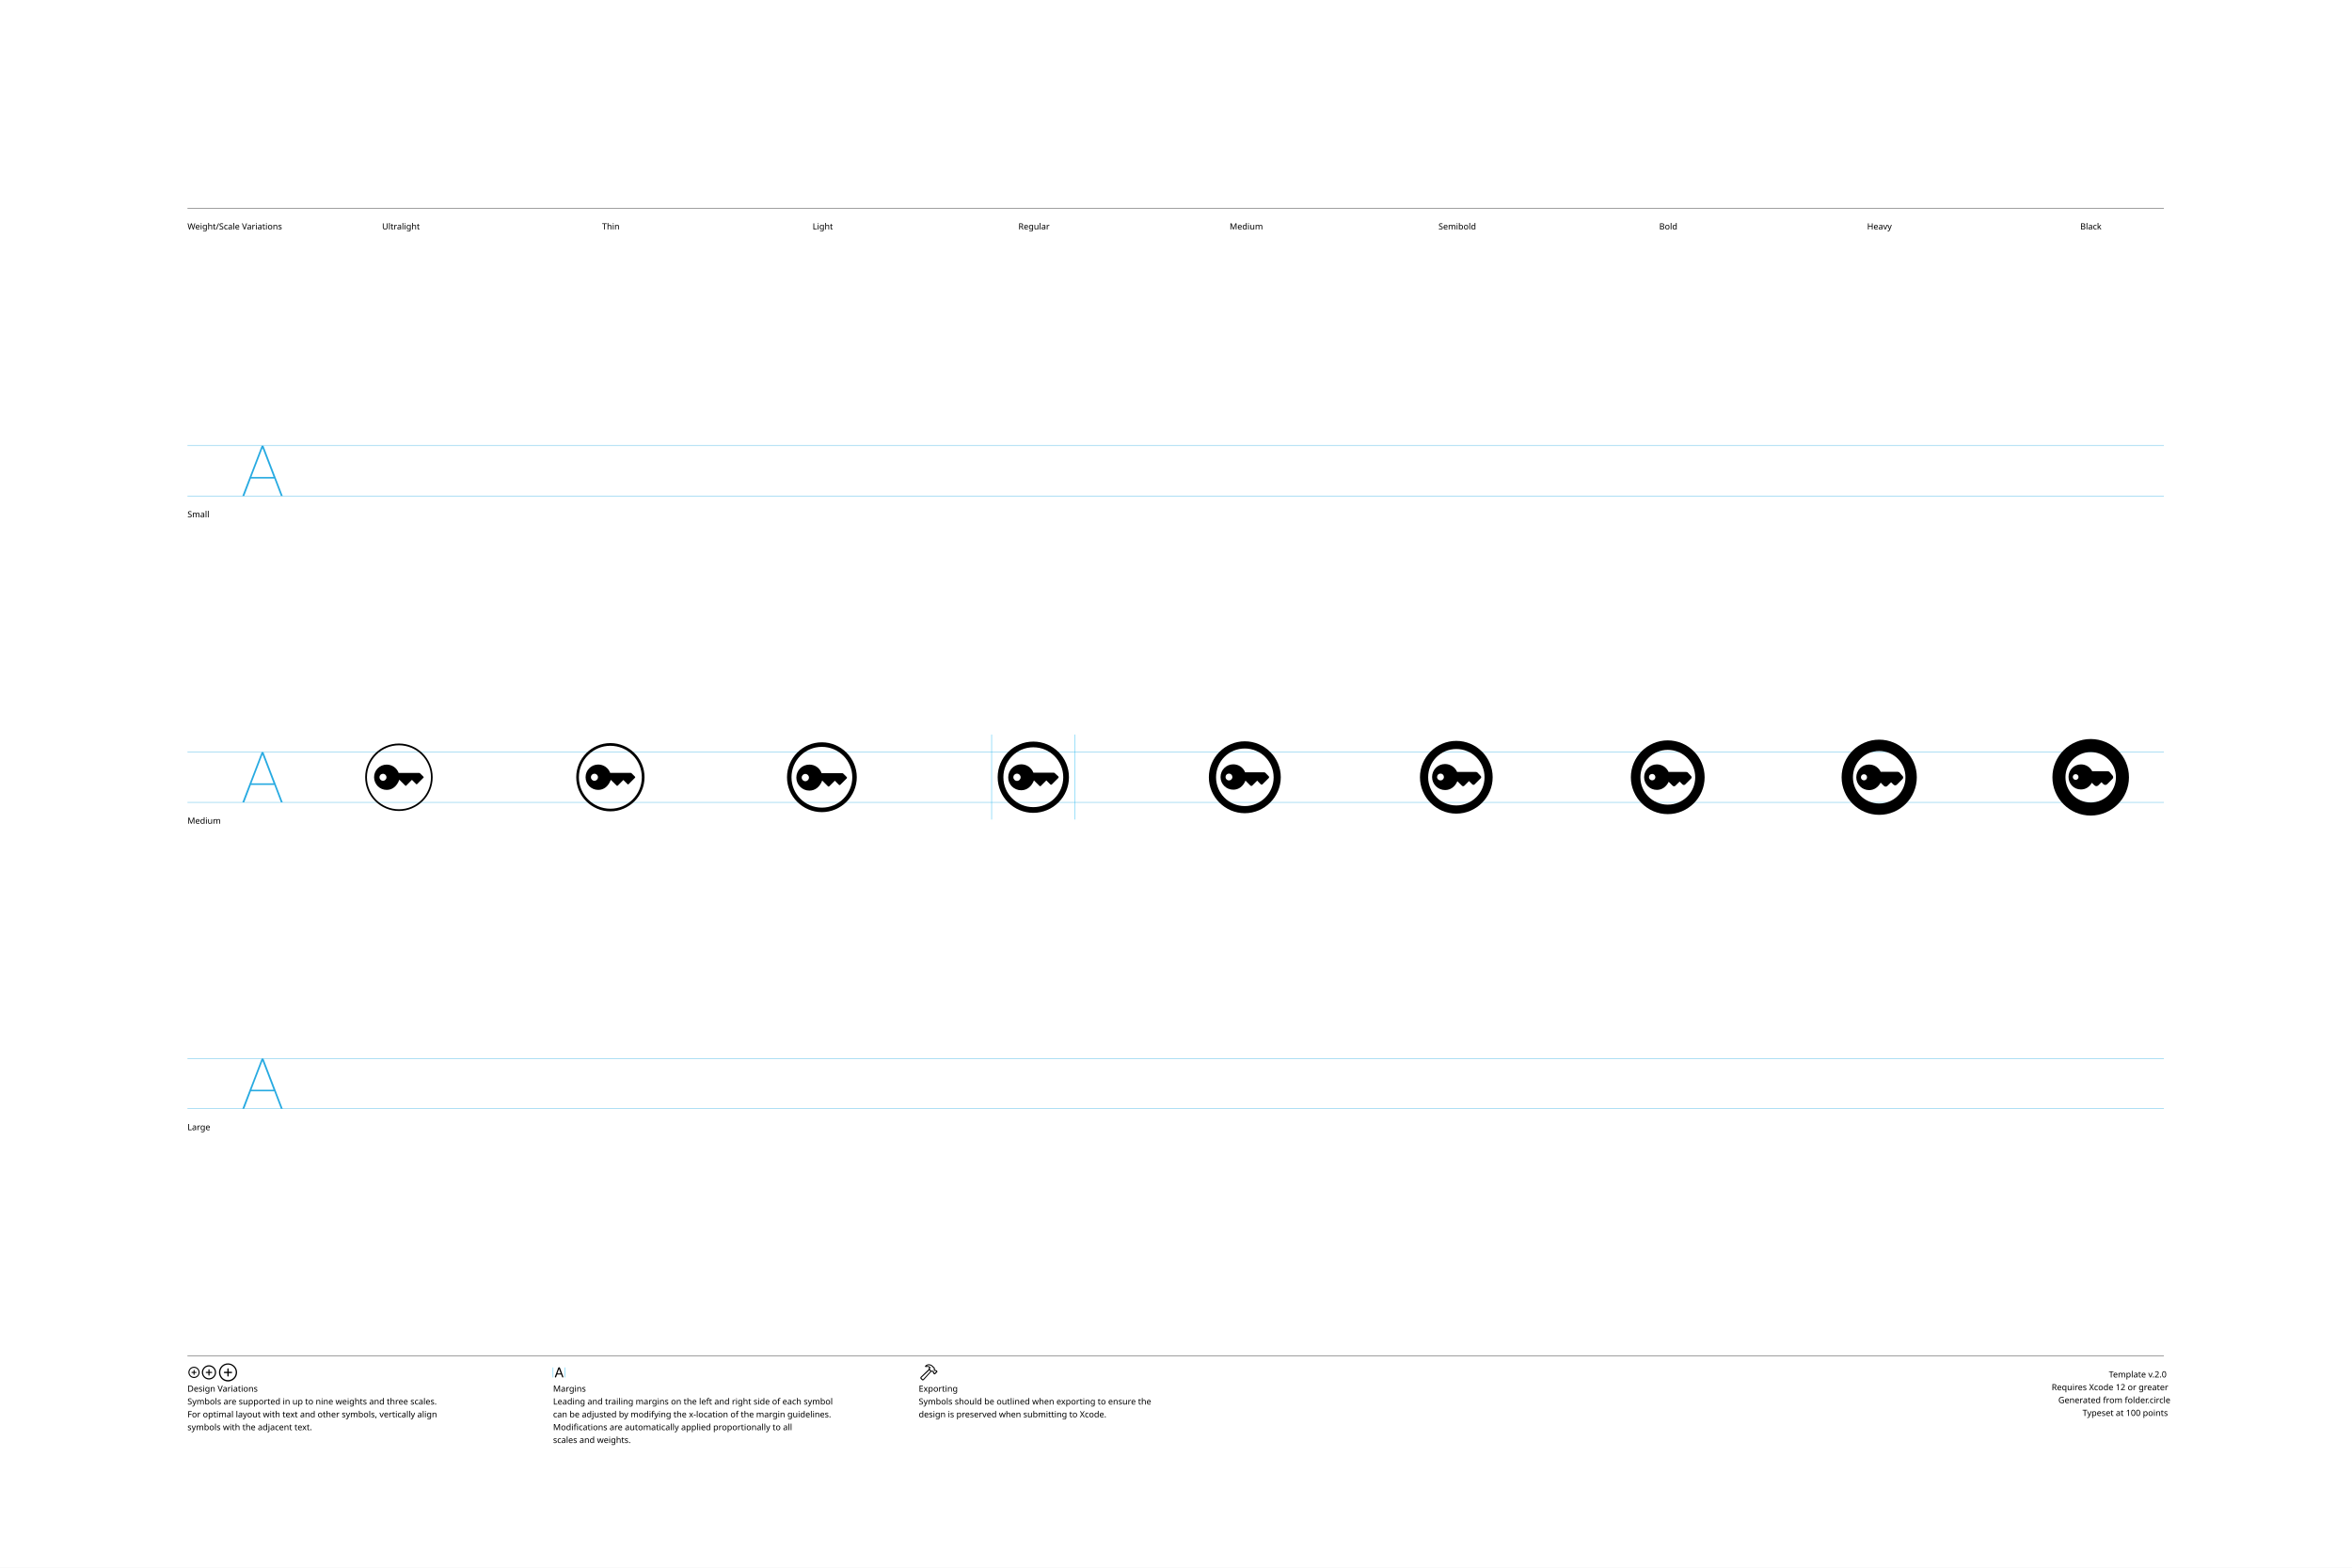
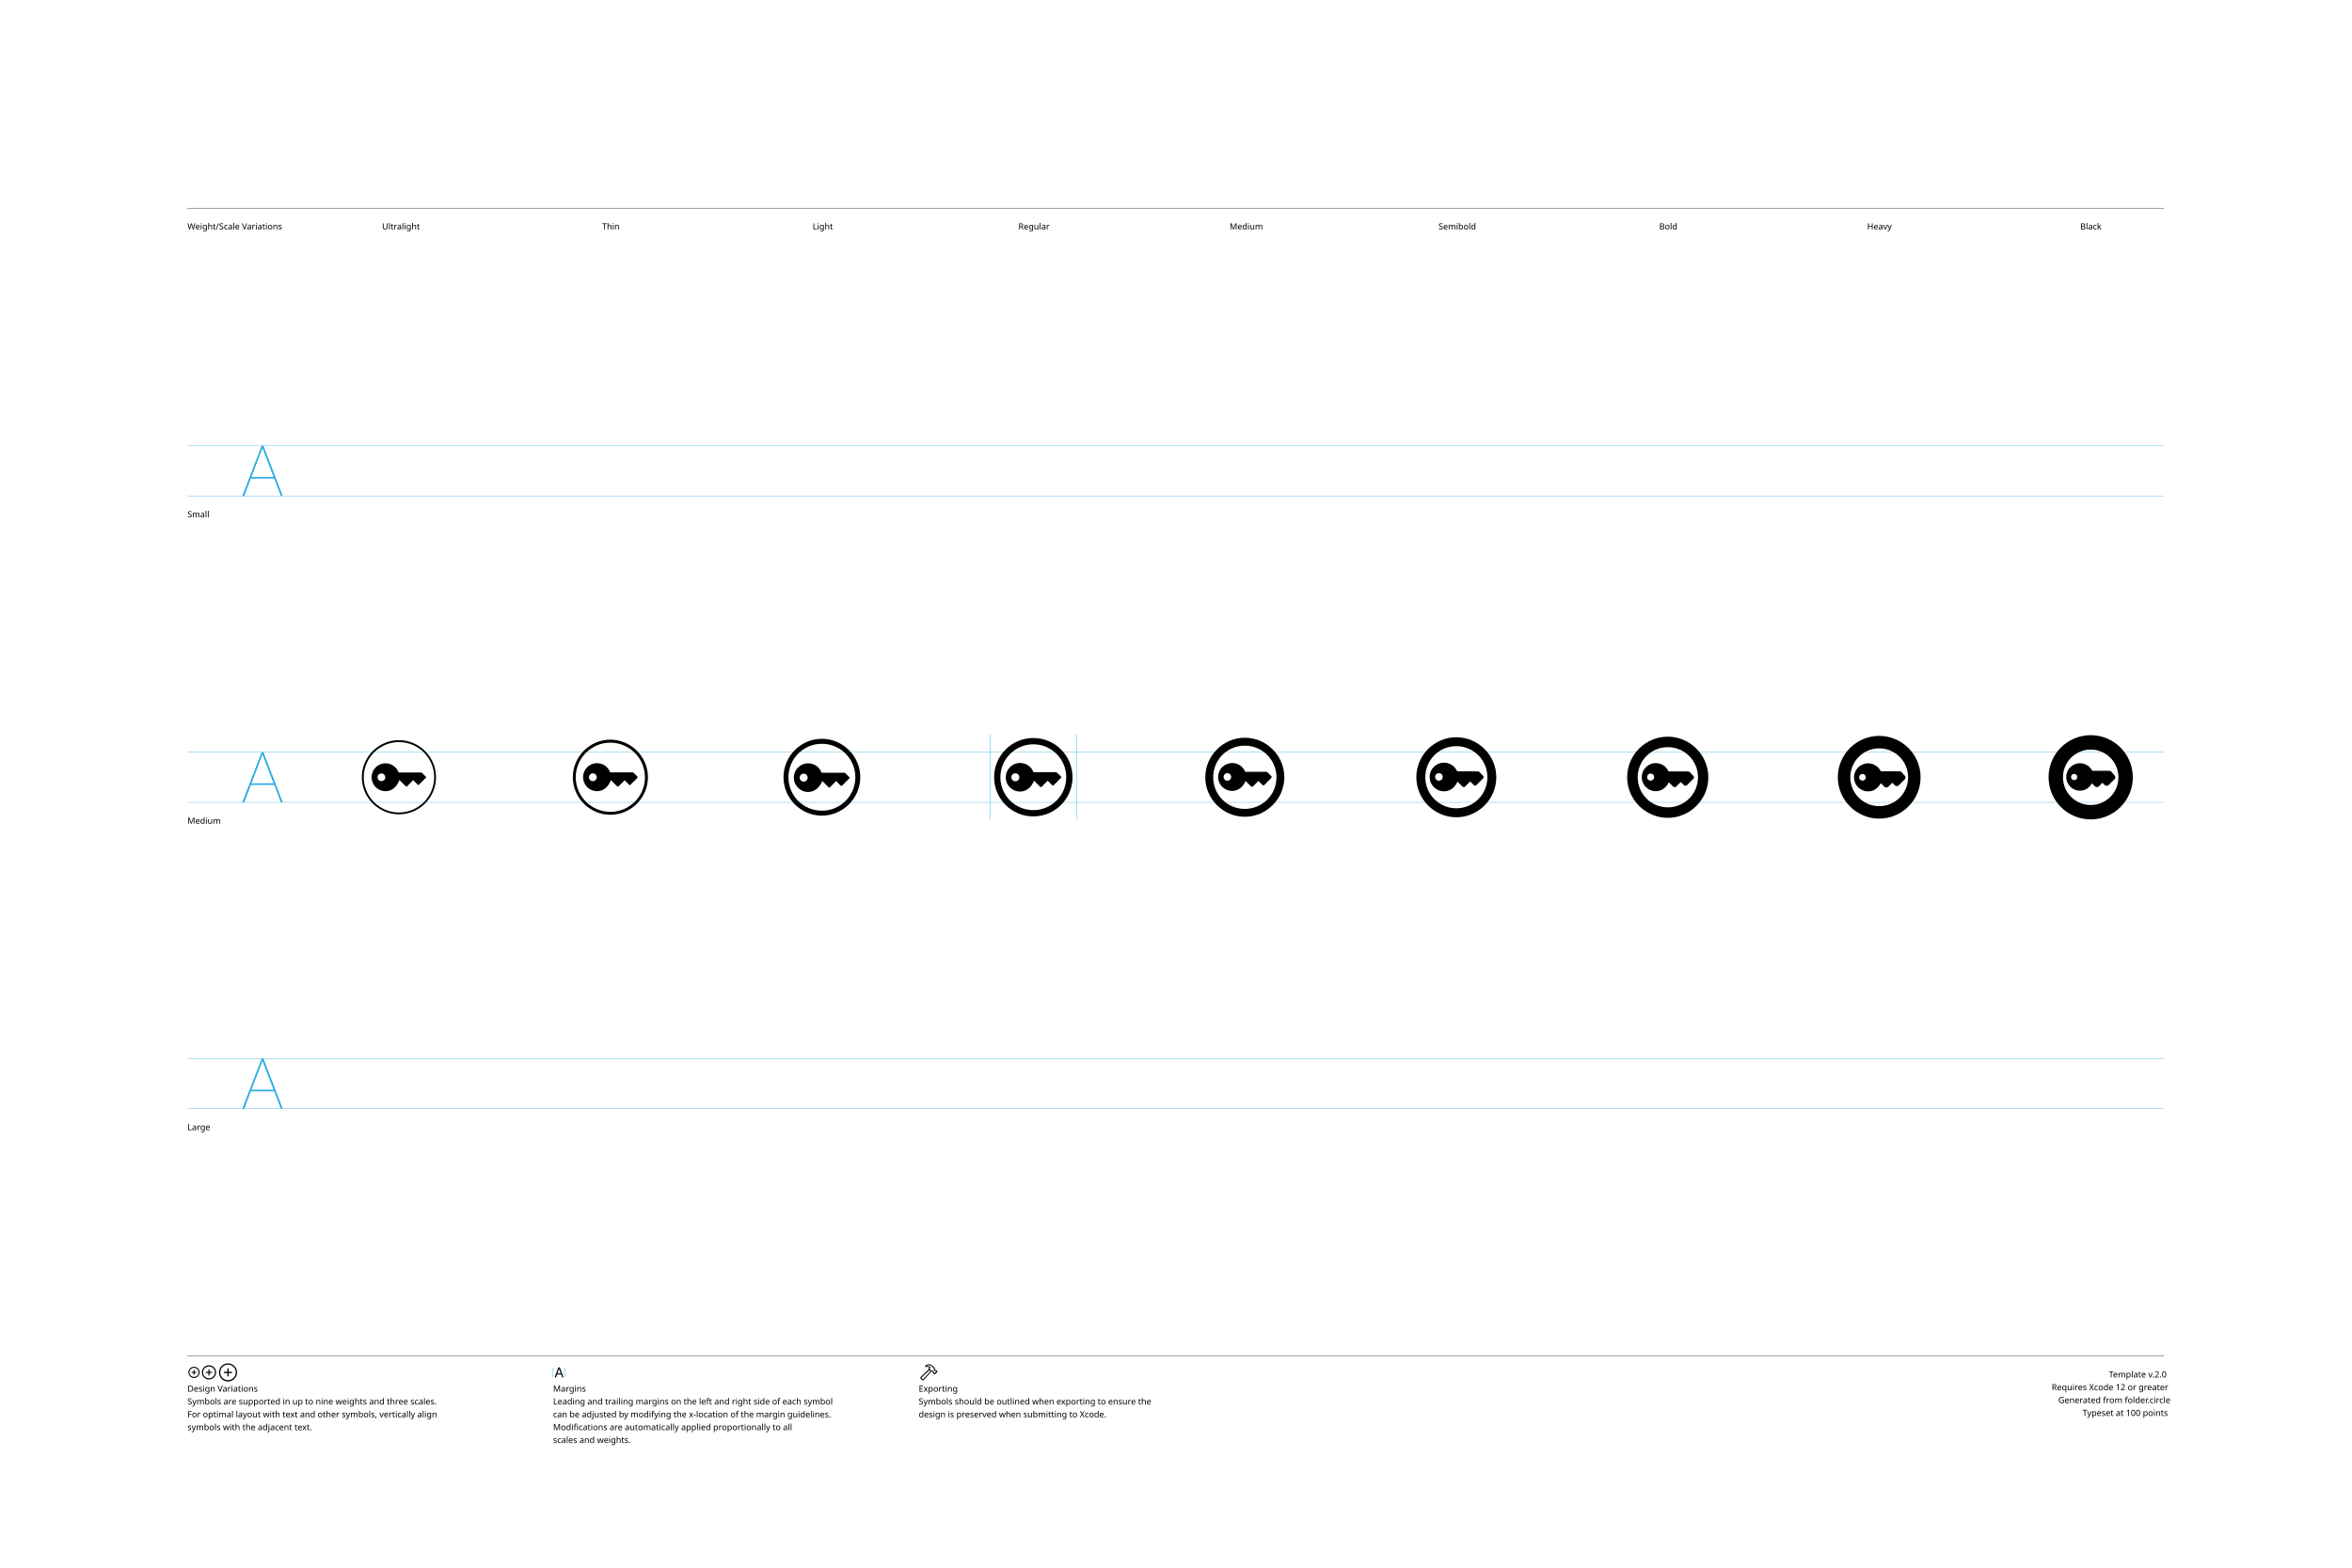
<svg xmlns="http://www.w3.org/2000/svg" version="1.1" id="Layer_1" x="0px" y="0px" viewBox="0 0 3300 2200" style="enable-background:new 0 0 3300 2200;" xml:space="preserve">
  <style type="text/css">
	.st0{fill:#FFFFFF;}
	.st1{fill:none;stroke:#000000;stroke-width:0.5;}
	.st2{font-family:'Arial-BoldMT';}
	.st3{font-size:12px;}
	.st4{font-family:'ArialMT';}
	.st5{fill:none;stroke:#00AEEF;stroke-width:0.5;}
	.st6{fill:#27AAE1;}
	.st7{fill:none;stroke:#27AAE1;stroke-width:0.5;}
</style>
  <g id="Notes">
    <rect id="artboard" class="st0" width="3300" height="2200" />
    <line class="st1" x1="263" y1="292" x2="3036" y2="292" />
    <text transform="matrix(1 0 0 1 263 322)" class="st2 st3">Weight/Scale Variations</text>
    <text transform="matrix(1 0 0 1 536.0362 322)" class="st4 st3">Ultralight</text>
    <text transform="matrix(1 0 0 1 844.7501 322)" class="st4 st3">Thin</text>
    <text transform="matrix(1 0 0 1 1140.119 322)" class="st4 st3">Light</text>
    <text transform="matrix(1 0 0 1 1428.828 322)" class="st4 st3">Regular</text>
    <text transform="matrix(1 0 0 1 1725.22 322)" class="st4 st3">Medium</text>
    <text transform="matrix(1 0 0 1 2018.256 322)" class="st4 st3">Semibold</text>
    <text transform="matrix(1 0 0 1 2327.971 322)" class="st4 st3">Bold</text>
    <text transform="matrix(1 0 0 1 2619.683 322)" class="st4 st3">Heavy</text>
    <text transform="matrix(1 0 0 1 2918.728 322)" class="st4 st3">Black</text>
    <line class="st1" x1="263" y1="1903" x2="3036" y2="1903" />
    <g transform="matrix(1 0 0 1 263 1933)">
      <path d="M9.2,0.8c4.3,0,7.9-3.6,7.9-7.9S13.5-15,9.2-15s-7.9,3.6-7.9,7.9C1.4-2.7,5,0.8,9.2,0.8z M9.2-0.7c-3.5,0-6.4-2.8-6.4-6.4    s2.8-6.4,6.4-6.4s6.4,2.8,6.4,6.4C15.7-3.5,12.8-0.7,9.2-0.7z M6.4-6.3h2.1v2.1c0,0.4,0.3,0.7,0.7,0.7s0.7-0.3,0.7-0.7v-2.1H12    c0.4,0,0.7-0.3,0.7-0.7c0-0.4-0.3-0.7-0.7-0.7h-2v-2.1c0-0.4-0.3-0.8-0.7-0.8s-0.7,0.3-0.7,0.8v2.1H6.4C5.9-7.8,5.6-7.5,5.6-7    C5.6-6.6,5.9-6.3,6.4-6.3z" />
    </g>
    <g transform="matrix(1 0 0 1 281.506 1933)">
      <path d="M11.7,2.9c5.4,0,10-4.5,10-10c0-5.4-4.5-10-10-10c-5.4,0-10,4.5-10,10C1.7-1.6,6.3,2.9,11.7,2.9z M11.7,1.2    c-4.6,0-8.3-3.7-8.3-8.3s3.7-8.3,8.3-8.3S20-11.7,20-7.1C20-2.4,16.3,1.2,11.7,1.2z M8-6.2h2.9v2.9c0,0.5,0.3,0.8,0.8,0.8    s0.8-0.3,0.8-0.8v-2.9h2.9c0.5,0,0.8-0.3,0.8-0.8s-0.3-0.8-0.8-0.8h-2.9v-2.9c0-0.5-0.3-0.8-0.8-0.8s-0.8,0.3-0.8,0.8v2.9H8    C7.5-7.9,7.1-7.5,7.1-7C7.1-6.6,7.5-6.2,8-6.2z" />
    </g>
    <g transform="matrix(1 0 0 1 304.924 1933)">
      <path d="M15,5.7c7,0,12.7-5.8,12.7-12.7c0-7-5.8-12.7-12.7-12.7C8-19.8,2.3-14,2.3-7.1C2.3-0.1,8,5.7,15,5.7z M15,3.8    C8.9,3.8,4.1-1,4.1-7.1C4.1-13.1,8.9-18,15-18c6,0,10.9,4.9,10.9,10.9C25.9-1,21,3.8,15,3.8z M10.1-6.1h4v4c0,0.5,0.4,0.9,0.9,0.9    s0.9-0.4,0.9-0.9v-4h4c0.5,0,0.9-0.4,0.9-0.9s-0.4-0.9-0.9-0.9h-4v-4c0-0.6-0.4-0.9-0.9-0.9s-0.9,0.4-0.9,0.9v4h-4    c-0.6,0-1,0.3-1,0.9C9.1-6.5,9.5-6.1,10.1-6.1z" />
    </g>
    <text transform="matrix(1 0 0 1 263 1953)" class="st2 st3">Design Variations</text>
    <text transform="matrix(1 0 0 1 263 1971)" class="st4 st3">Symbols are supported in up to nine weights and three scales.</text>
    <text transform="matrix(1 0 0 1 263 1989)" class="st4 st3">For optimal layout with text and other symbols, vertically align</text>
    <text transform="matrix(1 0 0 1 263 2007)" class="st4 st3">symbols with the adjacent text.</text>
    <line class="st5" x1="776" y1="1919" x2="776" y2="1933" />
    <g transform="matrix(1 0 0 1 776 1933)">
      <path d="M3.3,0.1c0.5,0,0.8-0.2,1-0.7l1.3-3.5h5.8l1.3,3.5c0.2,0.5,0.4,0.7,0.9,0.7s0.8-0.3,0.8-0.8c0-0.2,0-0.3-0.1-0.5L9.7-13.4    C9.4-14,9-14.3,8.4-14.3s-1,0.3-1.2,0.9L2.6-1.2C2.5-1,2.5-0.8,2.5-0.7C2.5-0.2,2.8,0.1,3.3,0.1z M6-5.5l2.4-6.6l0,0l2.4,6.6    C10.8-5.5,6-5.5,6-5.5z" />
    </g>
    <line class="st5" x1="792.8" y1="1919" x2="792.8" y2="1933" />
    <text transform="matrix(1 0 0 1 776 1953)" class="st2 st3">Margins</text>
    <text transform="matrix(1 0 0 1 776 1971)" class="st4 st3">Leading and trailing margins on the left and right side of each symbol</text>
    <text transform="matrix(1 0 0 1 776 1989)" class="st4 st3">can be adjusted by modifying the x-location of the margin guidelines.</text>
    <text transform="matrix(1 0 0 1 776 2007)" class="st4 st3">Modifications are automatically applied proportionally to all</text>
    <text transform="matrix(1 0 0 1 776 2025)" class="st4 st3">scales and weights.</text>
    <g transform="matrix(1 0 0 1 1289 1933)">
      <path d="M2.8,1.9l1.7,1.7c0.9,0.9,1.8,0.8,2.8-0.2L17.5-7.9c0.3,0.1,0.5,0.1,0.8,0L19.4-8l0.7,0.7v0.6c0,0.5,0.1,0.9,0.6,1.4    l0.8,0.7c0.5,0.5,1.1,0.5,1.6,0L26-7.5C26.5-8,26.4-8.6,26-9l-1-0.9c-0.5-0.5-0.8-0.6-1.3-0.6h-0.6l-0.6-0.6l0.2-1.1    c0.1-0.6,0-1-0.6-1.6L19.9-16c-3.3-3.3-7.8-3.2-10.7-0.4C8.8-16,8.8-15.4,9-15s0.7,0.6,1.3,0.4c1.5-0.3,3-0.4,4.4,0.5l-0.6,1.5    c-0.2,0.5-0.2,0.9-0.1,1.2L3-0.9C2.1,0,2,1,2.8,1.9z M10.8-16c2.4-1.8,5.7-1.5,7.9,0.8l2.4,2.4c0.2,0.2,0.3,0.4,0.2,0.8L21-10.5    L22.5-9l1-0.1c0.3,0,0.3,0,0.5,0.2l0.6,0.6l-2.4,2.4l-0.6-0.6c-0.2-0.2-0.2-0.3-0.2-0.5l0.1-1L20-9.5l-1.5,0.3    c-0.3,0.1-0.5,0-0.7-0.2l-2-2c-0.3-0.2-0.3-0.4-0.1-0.8l0.9-2.1C15-15.8,13-16.4,11-15.8C10.7-15.7,10.6-15.8,10.8-16z M5.3,2.3    L4.1,1.1C3.6,0.7,3.7,0.3,4.1,0L15-10.2l1.5,1.5l-10,11C6.1,2.7,5.7,2.8,5.3,2.3z" />
    </g>
    <text transform="matrix(1 0 0 1 1289 1953)" class="st2 st3">Exporting</text>
    <text transform="matrix(1 0 0 1 1289 1971)" class="st4 st3">Symbols should be outlined when exporting to ensure the</text>
    <text transform="matrix(1 0 0 1 1289 1989)" class="st4 st3">design is preserved when submitting to Xcode.</text>
    <text id="template-version" transform="matrix(1 0 0 1 2958.85 1933)" class="st4 st3">Template v.2.0</text>
    <text transform="matrix(1 0 0 1 2878.576 1951)" class="st4 st3">Requires Xcode 12 or greater</text>
    <text transform="matrix(1 0 0 1 2887.934 1969)" class="st4 st3">Generated from folder.circle</text>
    <text transform="matrix(1 0 0 1 2921.924 1987)" class="st4 st3">Typeset at 100 points</text>
    <text transform="matrix(1 0 0 1 263 726)" class="st4 st3">Small</text>
    <text transform="matrix(1 0 0 1 263 1156)" class="st4 st3">Medium</text>
    <text transform="matrix(1 0 0 1 263 1586)" class="st4 st3">Large</text>
  </g>
  <g id="Guides">
    <g id="H-reference" transform="matrix(1 0 0 1 339 696)">
      <path class="st6" d="M1,0h2.7L13-24.5h32.8L55.1,0h2.6L30.6-70.5h-2.5L1,0z M29.3-67.1L29.3-67.1l15.5,40.4h-31L29.3-67.1z" />
    </g>
    <line id="Baseline-S" class="st7" x1="263" y1="696" x2="3036" y2="696" />
    <line id="Capline-S" class="st7" x1="263" y1="625.5" x2="3036" y2="625.5" />
    <g id="H-reference_1_" transform="matrix(1 0 0 1 339 1126)">
      <path class="st6" d="M1,0h2.7L13-24.5h32.8L55.1,0h2.6L30.6-70.5h-2.5L1,0z M29.3-67.1L29.3-67.1l15.5,40.4h-31L29.3-67.1z" />
    </g>
    <line id="Baseline-M" class="st7" x1="263" y1="1126" x2="3036" y2="1126" />
    <line id="Capline-M" class="st7" x1="263" y1="1055.5" x2="3036" y2="1055.5" />
    <g id="H-reference_2_" transform="matrix(1 0 0 1 339 1556)">
      <path class="st6" d="M1,0h2.7L13-24.5h32.8L55.1,0h2.6L30.6-70.5h-2.5L1,0z M29.3-67.1L29.3-67.1l15.5,40.4h-31L29.3-67.1z" />
    </g>
    <line id="Baseline-L" class="st7" x1="263" y1="1556" x2="3036" y2="1556" />
    <line id="Capline-L" class="st7" x1="263" y1="1485.5" x2="3036" y2="1485.5" />
-     <line id="left-margin" class="st5" x1="1391.3" y1="1030.8" x2="1391.3" y2="1150.1" />
-     <line id="right-margin" class="st5" x1="1508.4" y1="1030.8" x2="1508.4" y2="1150.1" />
+     <line id="left-margin" class="st5" x1="1389.3" y1="1030.8" x2="1389.3" y2="1150.1" />
+     <line id="right-margin" class="st5" x1="1510.4" y1="1030.8" x2="1510.4" y2="1150.1" />
  </g>
  <g id="Symbols">
    <g id="Heavy-M" transform="matrix(1 0 0 1 2575.19 1126)">
-       <path d="M61.5,17.5c29,0,52.7-23.7,52.7-52.7c0-29.1-23.7-52.8-52.8-52.8c-29,0-52.7,23.7-52.7,52.8C8.7-6.2,32.5,17.5,61.5,17.5z     M61.5,1.6c-20.4,0-36.9-16.5-36.9-36.8c0-20.4,16.5-36.9,36.8-36.9c20.4,0,36.9,16.5,36.9,36.9S81.9,1.6,61.5,1.6z" />
-       <path d="M47.3-17.2c6.7,0,12.5-3.7,16.2-10.5l4.6,4.6c1.3,1.3,3.4,1.3,4.8,0l5.2-5.1l3.4,3.3c1.3,1.3,3.4,1.4,4.8,0l7.9-7.9    c1.2-1.2,1.1-3,0.2-4l-4.3-4.9c-0.8-0.9-2-1.2-3.1-1.2H63.5c-3-6.3-9.3-10.2-16.3-10.2c-9.9,0-17.9,8-17.9,18    C29.3-25.3,37.3-17.2,47.3-17.2z M40.1-30.9c-2.4,0-4.3-1.9-4.3-4.3s1.9-4.3,4.3-4.3c2.4,0,4.3,1.9,4.3,4.3    C44.4-32.9,42.5-30.9,40.1-30.9z" />
+       <path d="M61.5,22.8c31.9,0,58-26.1,58-58c0-32-26.1-58.1-58.1-58.1c-31.9,0-58,26.1-58,58.1C3.4-3.3,29.6,22.8,61.5,22.8z     M61.5,5.3c-22.4,0-40.6-18.1-40.6-40.5c0-22.4,18.1-40.6,40.5-40.6c22.4,0,40.6,18.1,40.6,40.6S83.9,5.3,61.5,5.3z" />
+       <path d="M45.9-15.4c7.4,0,13.8-4.1,17.8-11.6l5.1,5.1c1.4,1.4,3.7,1.4,5.3,0l5.7-5.6l3.7,3.6c1.4,1.4,3.7,1.5,5.3,0l8.7-8.7    c1.3-1.3,1.2-3.3,0.2-4.4L93-42.3c-0.9-1-2.2-1.3-3.4-1.3H63.7c-3.3-6.9-10.2-11.2-17.9-11.2c-10.9,0-19.7,8.8-19.7,19.8    C26.1-24.3,34.9-15.4,45.9-15.4z M38-30.5c-2.6,0-4.7-2.1-4.7-4.7c0-2.6,2.1-4.7,4.7-4.7s4.7,2.1,4.7,4.7    C42.7-32.7,40.6-30.5,38-30.5z" />
    </g>
    <g id="Black-M" transform="matrix(1 0 0 1 2870.97 1126)">
-       <path d="M62.4,18.5c29.6,0,53.7-24.1,53.7-53.7S92-88.9,62.4-88.9S8.7-64.8,8.7-35.2C8.7-5.6,32.8,18.5,62.4,18.5z M62.4,0.2    C42.9,0.2,27-15.6,27-35.2c0-19.5,15.9-35.4,35.4-35.4c19.6,0,35.4,15.9,35.4,35.4C97.8-15.6,82,0.2,62.4,0.2z" />
+       <path d="M62.4,23.9c32.6,0,59.1-26.5,59.1-59.1S95-94.3,62.4-94.3S3.3-67.8,3.3-35.2S29.8,23.9,62.4,23.9z M62.4,3.7    C41,3.7,23.5-13.6,23.5-35.2c0-21.5,17.5-38.9,38.9-38.9c21.6,0,38.9,17.5,38.9,38.9C101.3-13.6,84,3.7,62.4,3.7z" />
      <g id="Black-M_1_" transform="matrix(1 0 0 1 2885.4 1126)">
-         <path d="M-2836.7-1144.1c6.3,0,11.8-3.3,15.3-9.4l3.7,3.6c1.5,1.5,3.9,1.5,5.4,0l4.4-4.4l2.7,2.7c1.5,1.5,3.9,1.5,5.4,0l7.4-7.4     c1.3-1.3,1.2-3.3,0.2-4.5l-4.1-4.9c-0.8-1-2.2-1.3-3.3-1.3h-21.3c-3-5.9-9-9.6-15.7-9.6c-9.7,0-17.5,7.8-17.5,17.5     C-2854.2-1151.9-2846.4-1144.1-2836.7-1144.1z M-2844.1-1157.6c-2.2,0-4-1.8-4-4s1.8-4,4-4s4,1.8,4,4     C-2840-1159.4-2841.9-1157.6-2844.1-1157.6z" />
+         <path d="M-2838.1-1142.4c6.9,0,13-3.6,16.8-10.3l4.1,4c1.6,1.7,4.3,1.7,5.9,0l4.8-4.8l3,3c1.6,1.7,4.3,1.7,5.9,0l8.1-8.1     c1.4-1.4,1.3-3.6,0.2-4.9l-4.5-5.4c-0.9-1.1-2.4-1.4-3.6-1.4h-23.4c-3.3-6.5-9.9-10.6-17.3-10.6c-10.7,0-19.2,8.6-19.2,19.2     C-2857.3-1151-2848.7-1142.4-2838.1-1142.4z M-2846.2-1157.2c-2.4,0-4.4-2-4.4-4.4c0-2.4,2-4.4,4.4-4.4s4.4,2,4.4,4.4     C-2841.7-1159.2-2843.8-1157.2-2846.2-1157.2z" />
      </g>
    </g>
    <g id="Bold-M" transform="matrix(1 0 0 1 2279.5 1126)">
-       <path d="M60.5,16.5c28.4,0,51.7-23.3,51.7-51.7S88.9-87,60.4-87S8.7-63.6,8.7-35.2S32.1,16.5,60.5,16.5z M60.5,3.2    c-21.3,0-38.4-17.1-38.4-38.4s17.1-38.5,38.4-38.5S99-56.6,99-35.2C99-13.9,81.8,3.2,60.5,3.2z M45.2-17.5c7,0,13-4.1,16.6-11.4    l5.5,5.5c1.1,1.1,2.8,1.1,3.8,0.1l6-5.9l4,4c1.1,1.1,2.8,1.1,3.9,0l8.2-8.2c1-1,0.9-2.5,0.1-3.4l-4.5-4.8    c-0.7-0.8-1.7-1.1-2.7-1.1H61.6c-2.9-6.5-9.2-10.6-16.4-10.6c-9.9,0-17.9,8-17.9,17.9S35.3-17.5,45.2-17.5z M38.6-30.9    c-2.5,0-4.5-2-4.5-4.5s2-4.5,4.5-4.5s4.5,2,4.5,4.5S41-30.9,38.6-30.9z" />
+       <path d="M60.5,21.7c31.2,0,56.9-25.6,56.9-56.9s-25.6-57-57-57S3.5-66.4,3.5-35.2S29.3,21.7,60.5,21.7z M60.5,7    C37.1,7,18.3-11.8,18.3-35.2s18.8-42.3,42.2-42.3s42.4,18.8,42.4,42.3C102.9-11.8,83.9,7,60.5,7z M43.7-15.7    c7.7,0,14.3-4.5,18.3-12.5l6,6c1.2,1.2,3.1,1.2,4.2,0.1l6.6-6.5l4.4,4.4c1.2,1.2,3.1,1.2,4.3,0l9-9c1.1-1.1,1-2.8,0.1-3.7l-5-5.3    c-0.8-0.9-1.9-1.2-3-1.2h-27c-3.2-7.2-10.1-11.7-18-11.7C32.8-55.1,24-46.3,24-35.4S32.8-15.7,43.7-15.7z M36.4-30.5    c-2.8,0-4.9-2.2-4.9-5s2.2-5,4.9-5s5,2.2,5,5S39.1-30.5,36.4-30.5z" />
    </g>
    <g id="Semibold-M" transform="matrix(1 0 0 1 1983.5 1126)">
-       <path d="M59.8,15.8c28,0,51-23.1,51-51.1s-23.1-51-51-51c-28,0-51,23-51,51S31.8,15.8,59.8,15.8z M59.8,4.3    c-21.9,0-39.5-17.7-39.5-39.6s17.5-39.6,39.5-39.6c21.9,0,39.6,17.6,39.6,39.6C99.4-13.3,81.7,4.3,59.8,4.3z M44.1-17.3    c7.4,0,13.7-4.4,17.2-12.4l6.4,6.3c0.9,1,2.4,0.9,3.3,0.1l6.6-6.6l4.6,4.6c0.9,0.9,2.3,1,3.3,0l8.6-8.6c0.9-0.9,0.7-2.2,0.1-2.9    l-4.6-4.9c-0.7-0.7-1.5-1-2.4-1H60.9C58-49.5,51.4-53.8,44-53.8c-10.1,0-18.2,8.1-18.2,18.3C25.8-25.5,34-17.3,44.1-17.3z     M37.6-30.8c-2.6,0-4.8-2.1-4.8-4.8s2.1-4.8,4.8-4.8s4.8,2.1,4.8,4.8S40.2-30.8,37.6-30.8z" />
+       <path d="M59.8,20.9c30.8,0,56.1-25.4,56.1-56.2S90.5-91.4,59.8-91.4C29-91.4,3.7-66.1,3.7-35.3S29,20.9,59.8,20.9z M59.8,8.3    c-24.1,0-43.5-19.5-43.5-43.6s19.2-43.6,43.5-43.6c24.1,0,43.6,19.4,43.6,43.6C103.4-11.1,83.9,8.3,59.8,8.3z M42.5-15.5    c8.1,0,15.1-4.8,18.9-13.6l7,6.9c1,1.1,2.6,1,3.6,0.1l7.3-7.3l5.1,5.1c1,1,2.5,1.1,3.6,0l9.5-9.5c1-1,0.8-2.4,0.1-3.2l-5.1-5.4    c-0.8-0.8-1.7-1.1-2.6-1.1H61c-3.2-7.5-10.5-12.2-18.6-12.2c-11.1,0-20,8.9-20,20.1C22.4-24.5,31.4-15.5,42.5-15.5z M35.4-30.4    c-2.9,0-5.3-2.3-5.3-5.3s2.3-5.3,5.3-5.3s5.3,2.3,5.3,5.3S38.2-30.4,35.4-30.4z" />
    </g>
    <g id="Medium-M" transform="matrix(1 0 0 1 1687.3 1126)">
-       <path d="M59.2,15.2c27.7,0,50.5-22.9,50.5-50.5S86.9-85.7,59.2-85.7c-27.6,0-50.4,22.9-50.4,50.5S31.6,15.2,59.2,15.2z M59.2,5.2    c-22.4,0-40.3-18-40.3-40.4s17.9-40.4,40.3-40.4s40.4,18,40.5,40.4C99.7-12.8,81.6,5.2,59.2,5.2z" />
-       <path d="M43.1-17.8c7.4,0,13.7-4.5,17.1-12.7l6.8,6.8c0.8,0.8,1.9,0.8,2.7,0.1l6.9-6.9l4.9,5c0.8,0.8,1.9,0.8,2.7,0l8.6-8.6    c0.8-0.8,0.6-1.9,0-2.5l-4.6-4.8c-0.6-0.6-1.3-0.8-2.1-0.8H59.7C57-49,50.5-53.4,43.1-53.4c-9.9,0-17.9,7.9-17.9,17.9    C25.2-25.7,33.2-17.8,43.1-17.8z M37-30.8c-2.7,0-4.8-2.2-4.8-4.8c0-2.7,2.1-4.8,4.8-4.8s4.8,2.2,4.8,4.8    C41.9-33,39.7-30.8,37-30.8z" />
+       <path d="M59.2,20.2c30.5,0,55.5-25.2,55.5-55.5S89.7-90.7,59.2-90.7c-30.4,0-55.4,25.2-55.4,55.5S28.8,20.2,59.2,20.2z M59.2,9.2    c-24.6,0-44.3-19.8-44.3-44.4s19.7-44.4,44.3-44.4s44.4,19.8,44.5,44.4C103.7-10.6,83.8,9.2,59.2,9.2z" />
+       <path d="M41.5-16.1c8.1,0,15.1-5,18.8-14l7.5,7.5c0.9,0.9,2.1,0.9,3,0.1l7.6-7.6l5.4,5.5c0.9,0.9,2.1,0.9,3,0l9.5-9.5    c0.9-0.9,0.7-2.1,0-2.8L91.1-42c-0.7-0.7-1.4-0.9-2.3-0.9h-29c-3-7.5-10.1-12.3-18.3-12.3c-10.9,0-19.7,8.7-19.7,19.7    C21.8-24.7,30.6-16.1,41.5-16.1z M34.8-30.4c-3,0-5.3-2.4-5.3-5.3c0-3,2.3-5.3,5.3-5.3s5.3,2.4,5.3,5.3    C40.2-32.8,37.7-30.4,34.8-30.4z" />
    </g>
    <g id="Regular-M" transform="matrix(1 0 0 1 1391.3 1126)">
-       <path d="M58.5-77.3c23.2,0,42,18.8,42,42s-18.8,42-42,42s-42-18.8-42-42S35.4-77.3,58.5-77.3 M58.5-85.3c-27.6,0-50,22.4-50,50    s22.4,50,50,50s50-22.4,50-50S86.2-85.3,58.5-85.3L58.5-85.3z M41.5-17c7.8,0,14.4-4.9,17.9-13.8l7.7,7.6c0.6,0.6,1.5,0.6,2,0.1    l7.7-7.7l5.6,5.6c0.6,0.6,1.4,0.6,2.1,0l9.1-9.1c0.6-0.6,0.5-1.6,0-2.1l-5-4.6c-0.5-0.5-1.1-0.7-1.8-0.7H58.6    c-2.7-7.2-9.5-11.7-17.1-11.7c-10.1,0-18.2,8.1-18.2,18.3C23.2-25.1,31.4-17,41.5-17z M35.6-30.1c-2.8,0-5.1-2.3-5.1-5.1    c0-2.9,2.3-5.1,5.1-5.1s5.1,2.3,5.1,5.1C40.7-32.4,38.5-30.1,35.6-30.1z" />
+       <path d="M58.5-81.5c25.5,0,46.2,20.7,46.2,46.2S84,10.9,58.5,10.9S12.3-9.8,12.3-35.3S33.1-81.5,58.5-81.5 M58.5-90.3    c-30.4,0-55,24.6-55,55s24.6,55,55,55s55-24.6,55-55S89-90.3,58.5-90.3L58.5-90.3z M39.8-15.2c8.6,0,15.8-5.4,19.7-15.2L68-22    c0.7,0.7,1.7,0.7,2.2,0.1l8.5-8.5l6.2,6.2c0.7,0.7,1.5,0.7,2.3,0l10-10c0.7-0.7,0.5-1.8,0-2.3l-5.5-5.1c-0.6-0.5-1.2-0.8-2-0.8    h-31c-3-7.9-10.4-12.9-18.8-12.9c-11.1,0-20,8.9-20,20.1C19.7-24.1,28.7-15.2,39.8-15.2z M33.3-29.6c-3.1,0-5.6-2.5-5.6-5.6    c0-3.2,2.5-5.6,5.6-5.6s5.6,2.5,5.6,5.6C38.9-32.1,36.5-29.6,33.3-29.6z" />
    </g>
    <g id="Light-M" transform="matrix(1 0 0 1 1095.42 1126)">
-       <path d="M57.7,13.7c26.8,0,49-22.2,49-49c0-26.9-22.2-49-49-49S8.8-62.2,8.8-35.3C8.7-8.4,30.9,13.7,57.7,13.7z M57.7,7.4    c-23.6,0-42.6-19-42.6-42.6s19-42.7,42.6-42.7s42.7,19,42.7,42.7C100.4-11.7,81.3,7.4,57.7,7.4z M40.2-16.5c7.9,0,14.5-5,18-14.1    l8,8c0.6,0.6,1.3,0.6,1.8,0.1l7.9-7.9l5.8,5.8c0.5,0.5,1.2,0.5,1.8,0l9.1-9.1c0.6-0.6,0.4-1.4,0-1.8l-4.8-4.8    c-0.5-0.5-1.1-0.7-1.7-0.7H57.3c-2.6-7.4-9.4-12-17.1-12C30-53,21.9-44.9,21.9-34.8S30.1-16.5,40.2-16.5z M34.5-29.7    c-2.8,0-5.1-2.3-5.1-5.1s2.3-5.1,5.1-5.1s5.1,2.3,5.1,5.1S37.3-29.7,34.5-29.7z" />
+       <path d="M57.7,18.6c29.5,0,53.9-24.4,53.9-53.9c0-29.6-24.4-53.9-53.9-53.9S3.9-64.9,3.9-35.3C3.8-5.7,28.2,18.6,57.7,18.6z     M57.7,11.7c-26,0-46.9-20.9-46.9-46.9s20.9-47,46.9-47s47,20.9,47,47C104.7-9.3,83.7,11.7,57.7,11.7z M38.4-14.6    c8.7,0,16-5.5,19.8-15.5l8.8,8.8c0.7,0.7,1.4,0.7,2,0.1l8.7-8.7l6.4,6.4c0.5,0.6,1.3,0.6,2,0l10-10c0.7-0.7,0.4-1.5,0-2l-5.3-5.3    c-0.6-0.5-1.2-0.8-1.9-0.8H57.3c-2.9-8.1-10.3-13.2-18.8-13.2c-11.2,0-20.1,8.9-20.1,20S27.3-14.6,38.4-14.6z M32.2-29.1    c-3.1,0-5.6-2.5-5.6-5.6s2.5-5.6,5.6-5.6s5.6,2.5,5.6,5.6S35.3-29.1,32.2-29.1z" />
    </g>
    <g id="Thin-M" transform="matrix(1 0 0 1 799.806 1126)">
-       <path d="M56.6,12.6c26.3,0,47.9-21.6,47.9-47.9S82.9-83.2,56.6-83.2S8.7-61.6,8.7-35.3C8.7-9,30.3,12.6,56.6,12.6z M56.6,8.9    c-24.4,0-44.2-19.8-44.2-44.1s19.8-44.2,44.1-44.2c24.4,0,44.2,19.8,44.2,44.2S81,8.9,56.6,8.9z M39.5-17.5    c7.9,0,14.3-5,17.7-14.1l8.2,8.1c0.4,0.4,1,0.4,1.4,0.1l8-8l5.9,5.9c0.4,0.4,1,0.4,1.4,0l9-9c0.5-0.5,0.4-1.1,0-1.6l-4.7-4.7    c-0.5-0.5-1-0.6-1.5-0.6H56.3c-2.6-7.1-9.2-11.7-16.8-11.7c-9.8,0-17.7,7.9-17.7,17.8S29.7-17.5,39.5-17.5z M34.2-30.3    c-2.7,0-4.9-2.2-4.9-5s2.2-4.9,4.9-4.9c2.8,0,5,2.2,5,4.9S37-30.3,34.2-30.3z" />
+       <path d="M56.6,17.4c28.9,0,52.7-23.8,52.7-52.7S85.5-88,56.6-88S3.9-64.2,3.9-35.3S27.7,17.4,56.6,17.4z M56.6,13.3    C29.8,13.3,8-8.5,8-35.2s21.8-48.6,48.5-48.6c26.8,0,48.6,21.8,48.6,48.6S83.4,13.3,56.6,13.3z M37.8-15.7    c8.7,0,15.7-5.5,19.5-15.5l9,8.9c0.4,0.4,1.1,0.4,1.5,0.1l8.8-8.8l6.5,6.5c0.4,0.4,1.1,0.4,1.5,0l9.9-9.9c0.5-0.5,0.4-1.2,0-1.8    l-5.2-5.2c-0.6-0.5-1.1-0.7-1.7-0.7H56.3c-2.9-7.8-10.1-12.9-18.5-12.9c-10.8,0-19.5,8.7-19.5,19.6S27-15.7,37.8-15.7z M32-29.8    c-3,0-5.4-2.4-5.4-5.5s2.4-5.4,5.4-5.4c3.1,0,5.5,2.4,5.5,5.4S35-29.8,32-29.8z" />
    </g>
    <g id="Ultralight-M" transform="matrix(1 0 0 1 503.656 1126)">
-       <path d="M56.1,12.1c26,0,47.3-21.3,47.3-47.3S82.1-82.6,56.1-82.6S8.7-61.3,8.7-35.3S30,12.1,56.1,12.1z M56.1,9.7    c-24.8,0-44.9-20.2-44.9-44.9c0-24.8,20.2-44.9,44.9-44.9C80.9-80.1,101-60,101-35.2C101-10.5,80.9,9.7,56.1,9.7z" />
-       <path d="M38.9-17.5c7.9,0,14.4-5.1,17.7-14.3l8.4,8.3c0.4,0.4,0.9,0.4,1.2,0.1l8.1-8.2l6,6c0.4,0.4,0.8,0.4,1.2,0l9-9    c0.5-0.4,0.4-1,0-1.4l-4.7-4.7c-0.4-0.4-1-0.6-1.4-0.6H55.7c-2.6-7-9.2-11.7-16.8-11.7c-9.8,0-17.7,7.9-17.7,17.7    C21.3-25.4,29.1-17.5,38.9-17.5z M33.7-30.3c-2.7,0-4.9-2.2-4.9-4.9c0-2.8,2.2-4.9,4.9-4.9s4.9,2.2,4.9,4.9    C38.7-32.5,36.4-30.3,33.7-30.3z" />
+       <path d="M56.1,16.8c28.6,0,52-23.4,52-52s-23.4-52.1-52-52.1S4-63.9,4-35.3S27.4,16.8,56.1,16.8z M56.1,14.2    C28.8,14.2,6.7-8,6.7-35.2c0-27.3,22.2-49.4,49.4-49.4c27.3,0,49.4,22.1,49.4,49.4C105.5-8,83.4,14.2,56.1,14.2z" />
+       <path d="M37.2-15.7c8.7,0,15.8-5.6,19.5-15.7l9.2,9.1c0.4,0.4,1,0.4,1.3,0.1l8.9-9l6.6,6.6c0.4,0.4,0.9,0.4,1.3,0l9.9-9.9    c0.6-0.4,0.4-1.1,0-1.5l-5.2-5.2c-0.4-0.4-1.1-0.7-1.5-0.7H55.7c-2.9-7.7-10.1-12.9-18.5-12.9c-10.8,0-19.5,8.7-19.5,19.5    C17.8-24.4,26.4-15.7,37.2-15.7z M31.5-29.8c-3,0-5.4-2.4-5.4-5.4c0-3.1,2.4-5.4,5.4-5.4c3,0,5.4,2.4,5.4,5.4    C37-32.2,34.4-29.8,31.5-29.8z" />
    </g>
  </g>
</svg>
